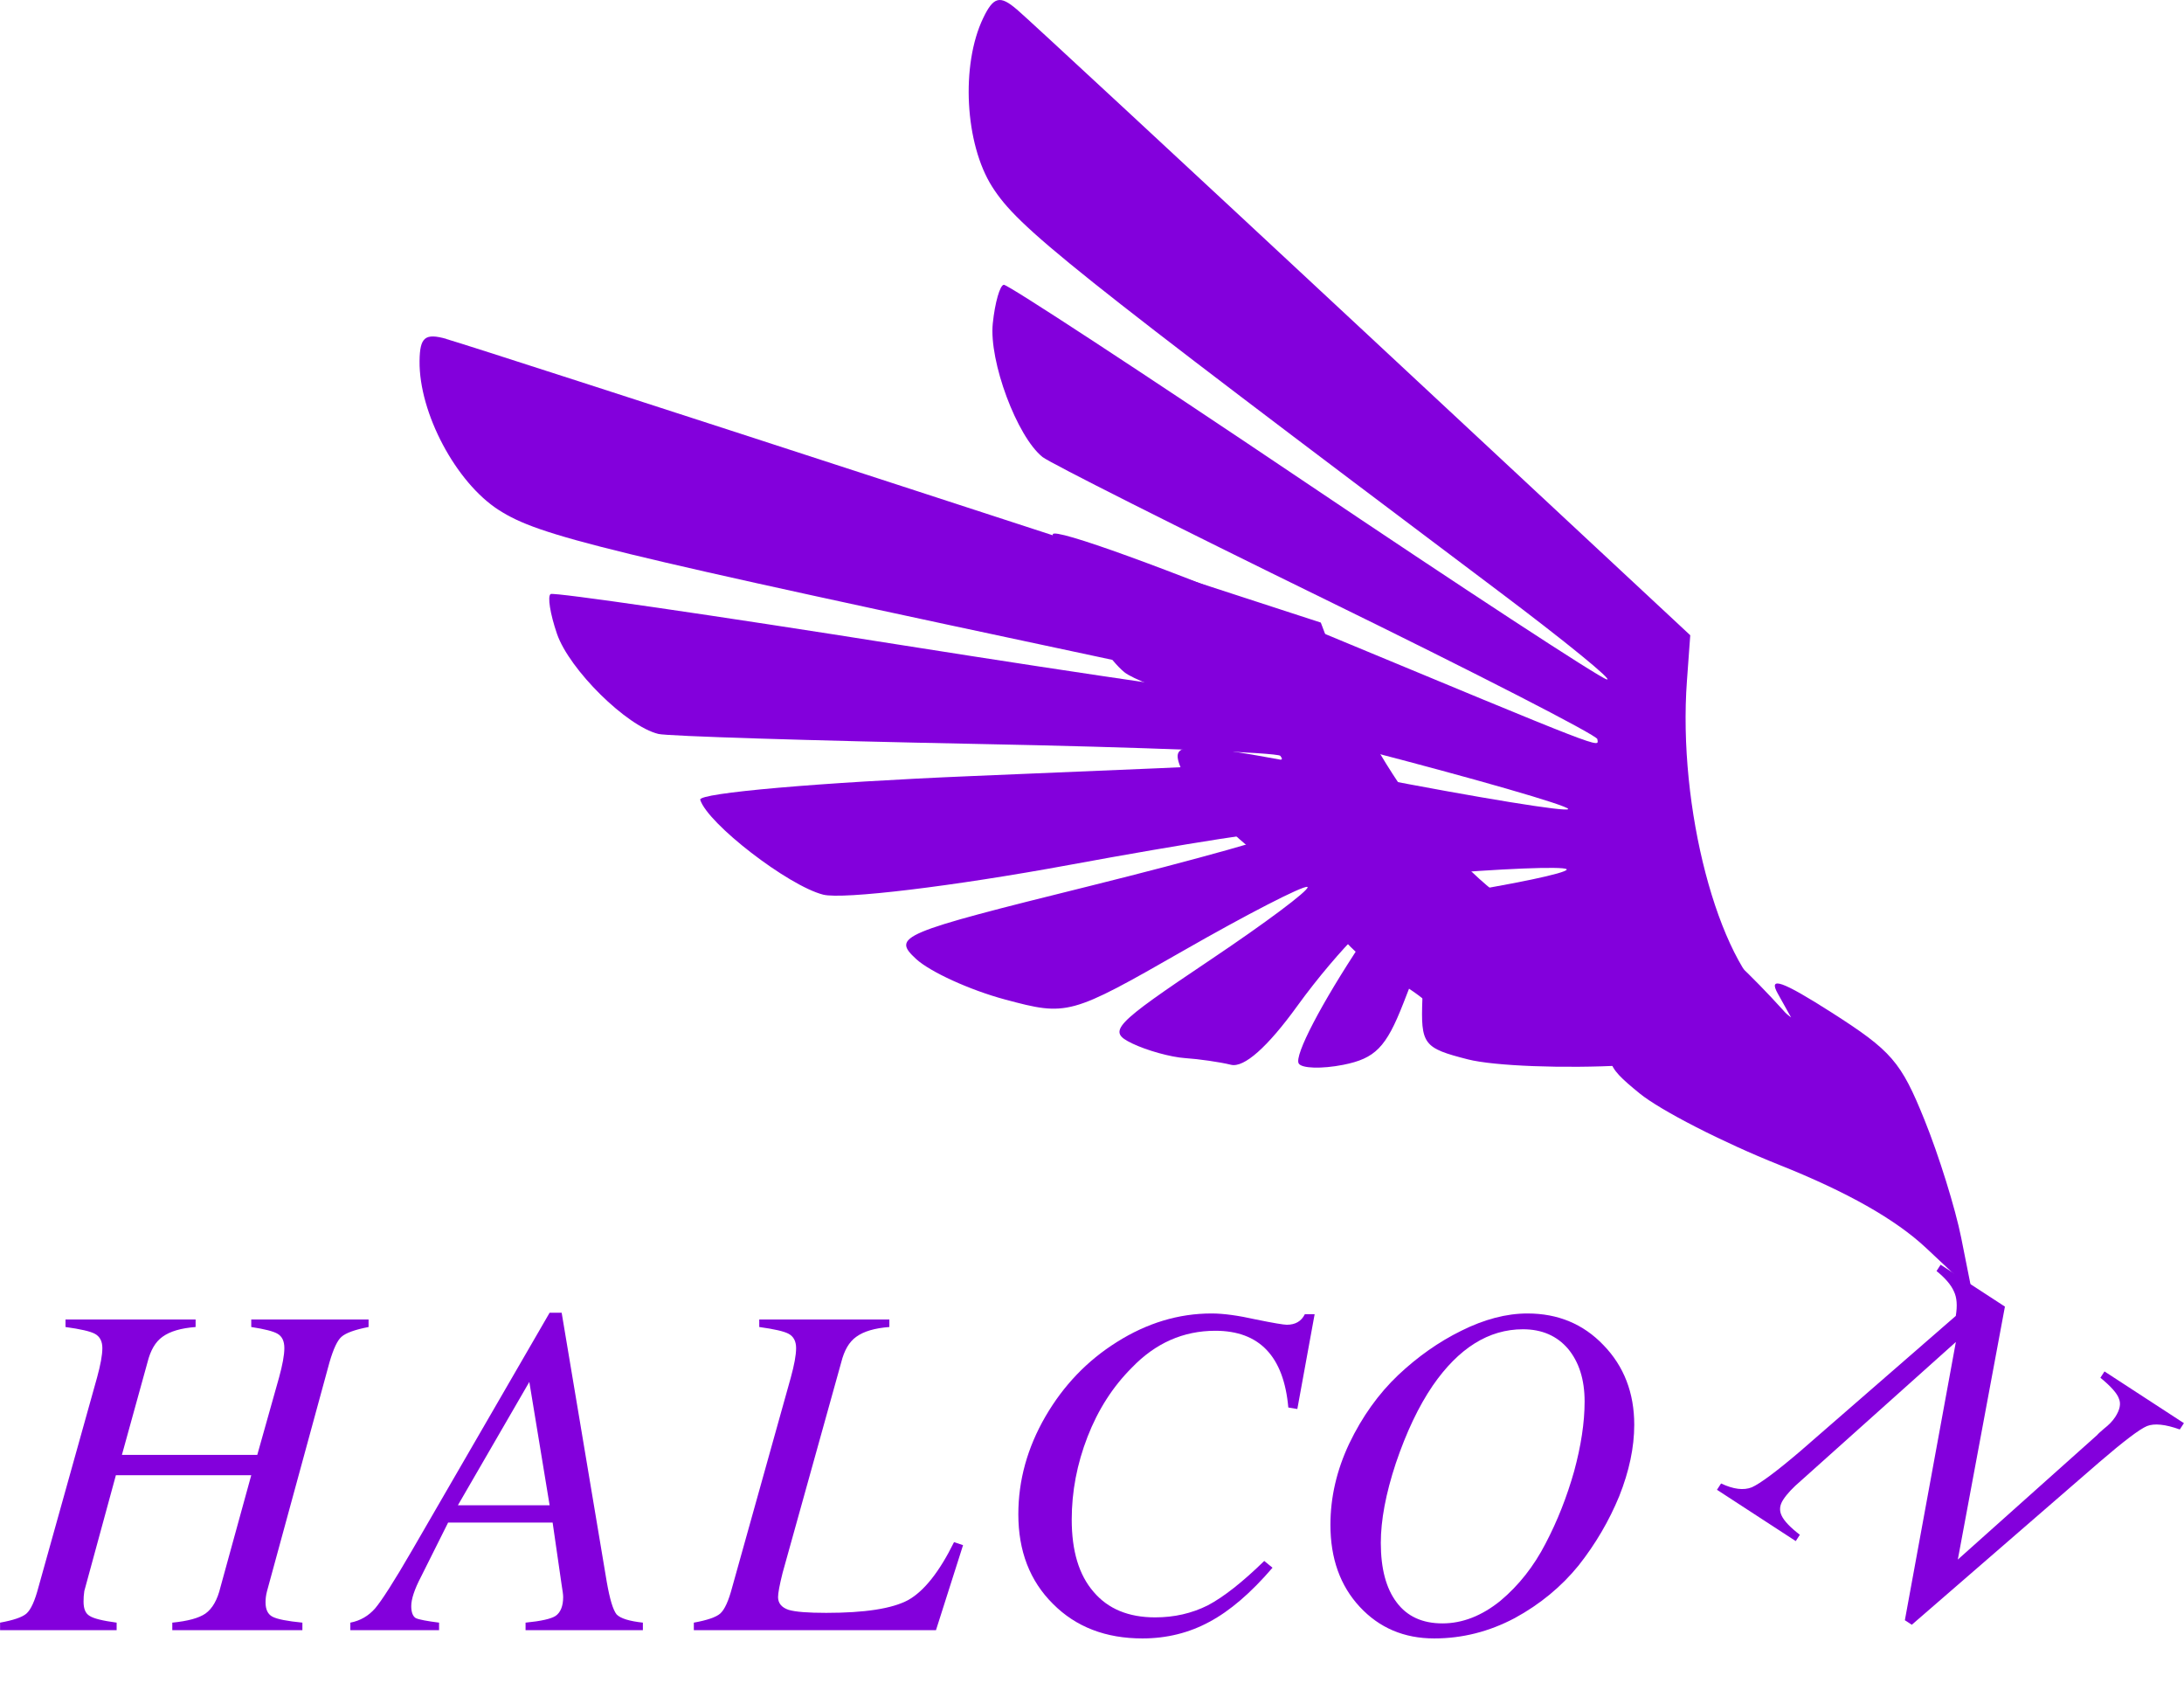
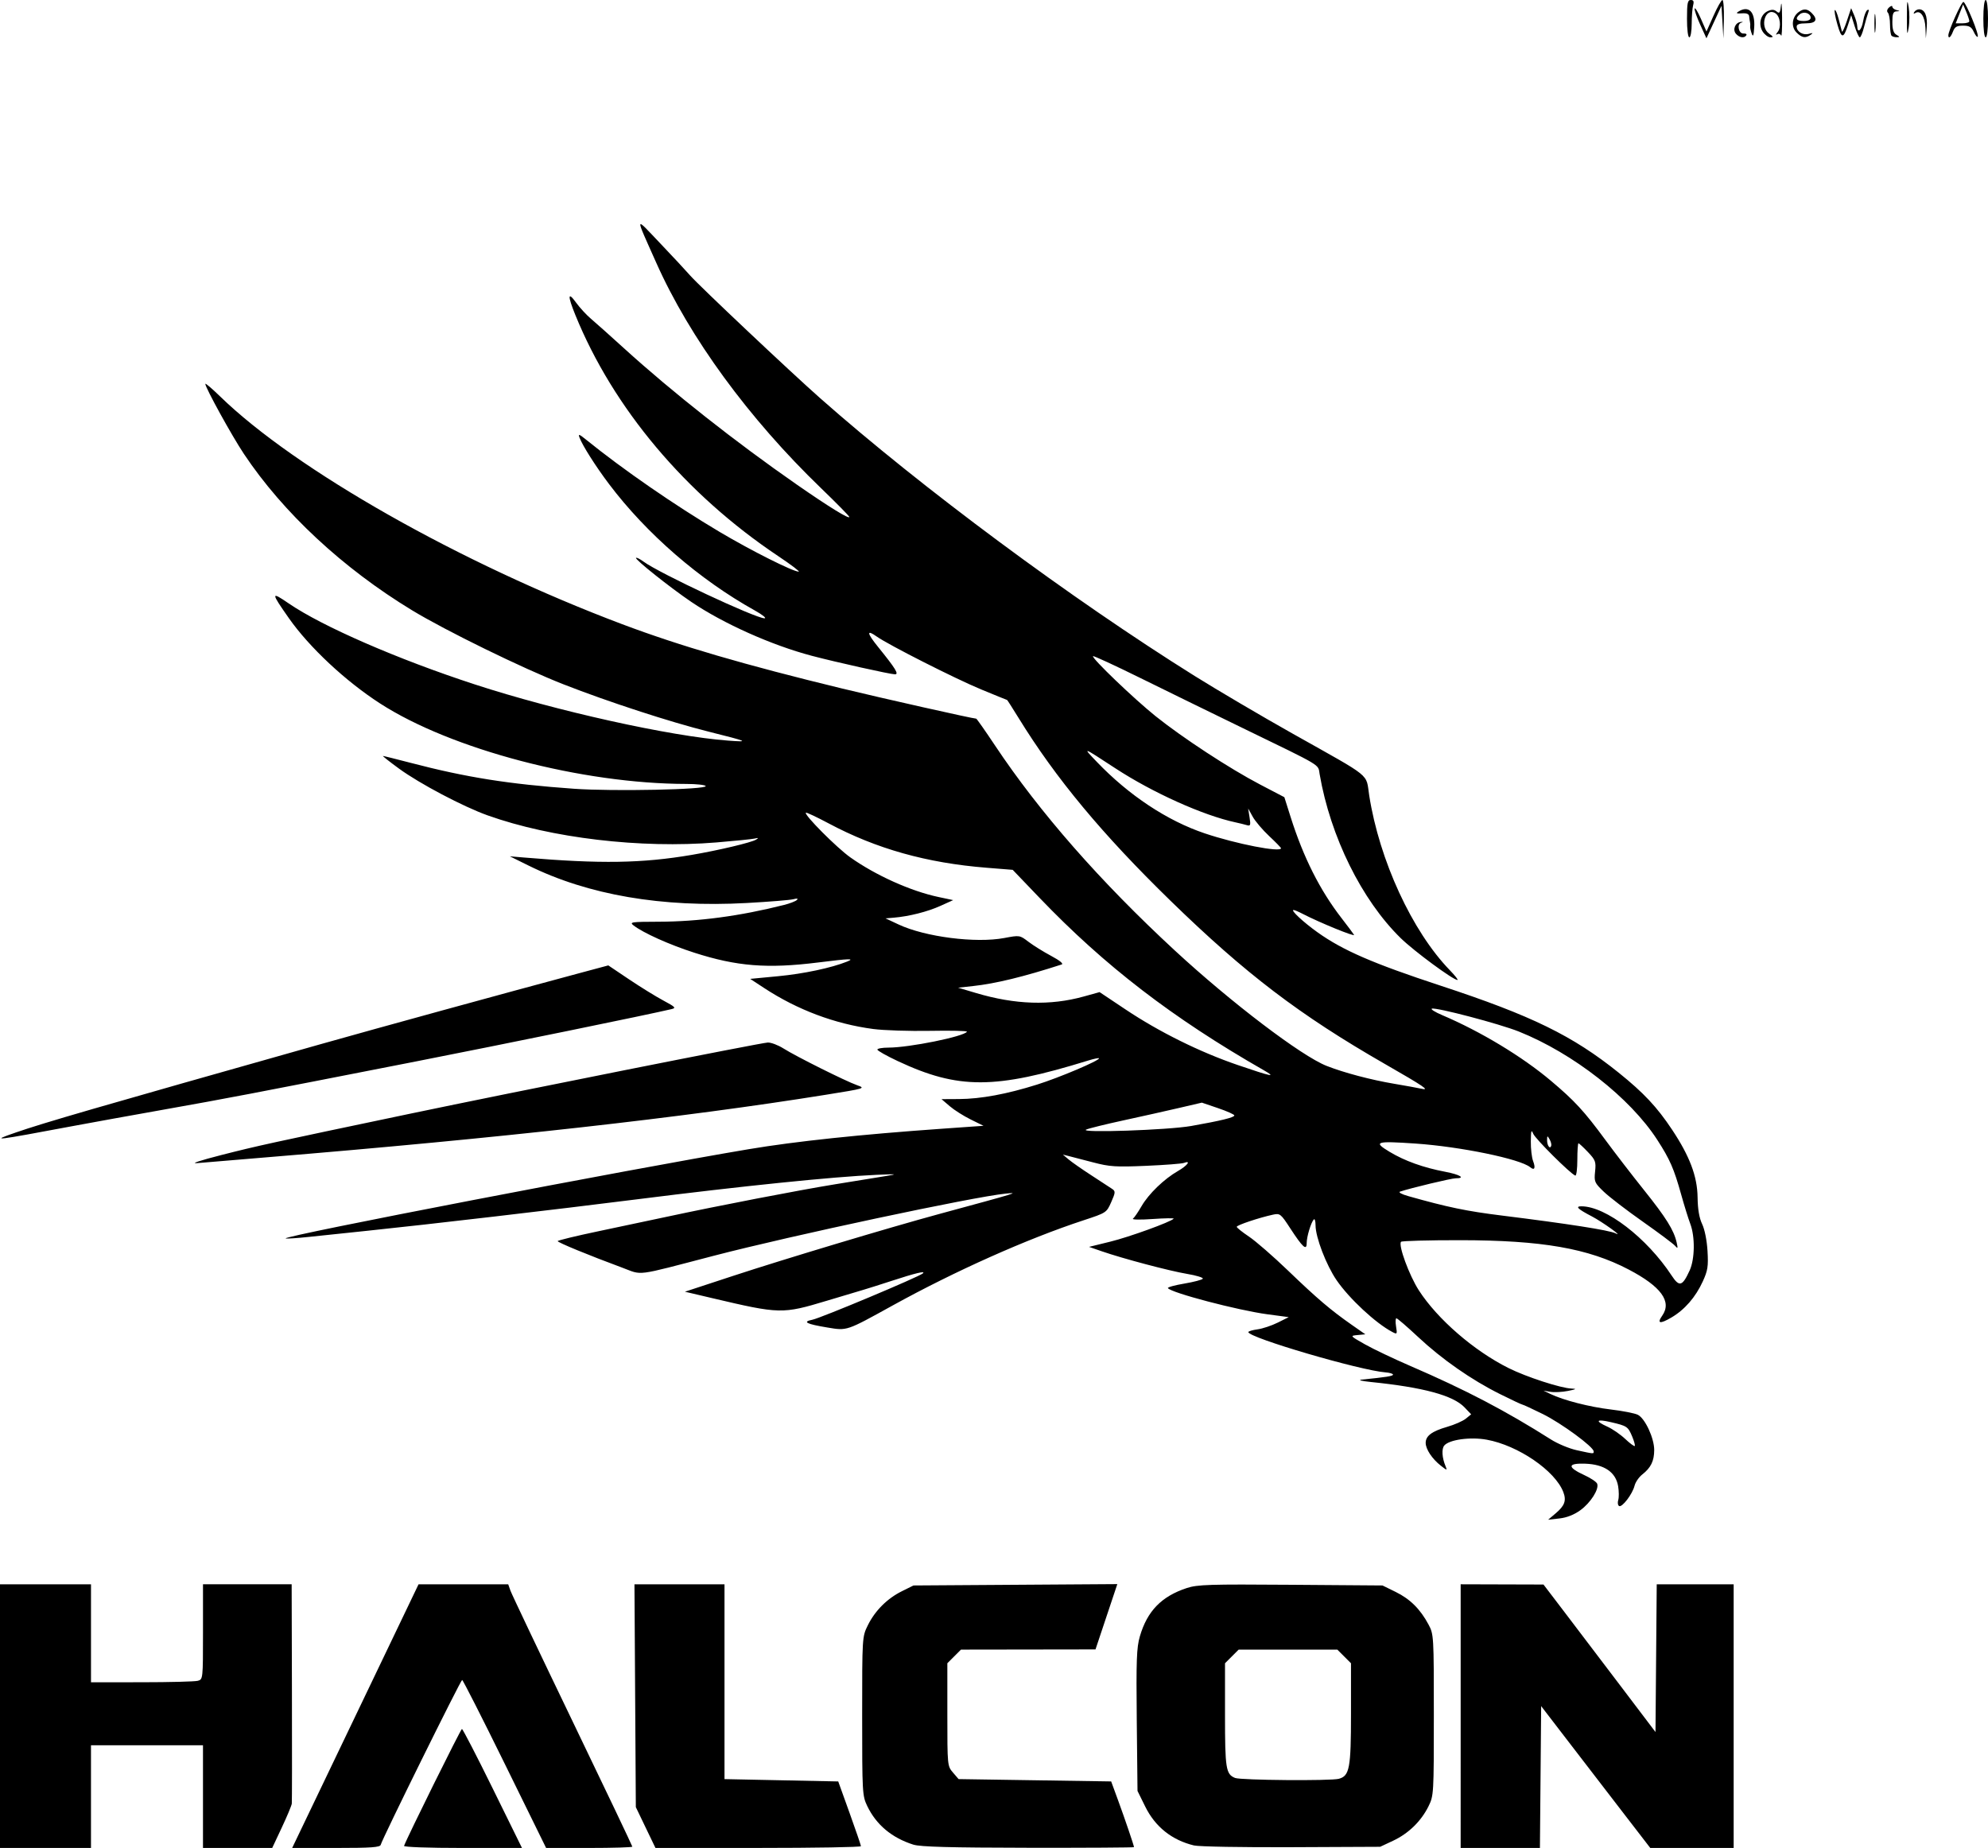
- <svg xmlns="http://www.w3.org/2000/svg" width="45.377mm" height="35.097mm" viewBox="0 0 45.377 35.097" version="1.1" id="svg1" xml:space="preserve">
+ <svg xmlns="http://www.w3.org/2000/svg" width="225.425mm" height="209.55mm" viewBox="0 0 225.425 209.55" version="1.1" id="svg1" xml:space="preserve">
  <defs id="defs1" />
-   <g id="layer1" transform="translate(-61.5765,-79.76823)">
-     <g id="g2">
-       <g id="g42">
-         <g id="g3" transform="translate(7.079736,0.9833789)" style="fill:#8300dc;fill-opacity:1;stroke:none">
-           <path d="m 63.771,85.824 c -0.443,-0.124 -0.551,-0.036 -0.557,0.458 -0.014,1.079 0.757,2.529 1.648,3.098 0.847,0.541 2.088,0.843 13.07,3.18 1.709,0.364 2.979,0.686 2.821,0.716 -0.158,0.03 -3.528,-0.459 -7.488,-1.086 -3.96,-0.628 -7.257,-1.107 -7.327,-1.066 -0.07,0.041 -0.011,0.411 0.13,0.823 0.255,0.745 1.448,1.924 2.109,2.083 0.191,0.046 3.159,0.139 6.596,0.207 3.437,0.067 6.283,0.179 6.325,0.248 0.094,0.156 0.417,0.136 -6.416,0.42 -3.144,0.131 -5.68,0.352 -5.637,0.492 0.155,0.496 1.826,1.785 2.555,1.971 0.407,0.104 2.709,-0.174 5.116,-0.618 2.407,-0.444 4.407,-0.755 4.445,-0.692 0.037,0.063 -1.783,0.574 -4.045,1.136 -3.93,0.975 -4.09,1.042 -3.587,1.509 0.29,0.268 1.12,0.647 1.846,0.842 1.3,0.349 1.357,0.333 3.712,-1.015 1.316,-0.753 2.472,-1.348 2.571,-1.323 0.002,4.9e-4 0.003,8.3e-4 0.004,0.001 2.39e-4,1.9e-4 7.54e-4,10e-4 0.002,10e-4 0,0 3.76e-4,6.4e-4 3.76e-4,6.4e-4 0,0 3.77e-4,6.2e-4 3.77e-4,6.2e-4 1.06e-4,2.7e-4 6.05e-4,0.001 4.74e-4,0.002 0.013,0.077 -0.865,0.735 -2.018,1.508 -2.034,1.364 -2.149,1.487 -1.629,1.737 l -1.28e-4,5e-4 c 0.308,0.148 0.802,0.285 1.098,0.305 0.295,0.02 0.726,0.082 0.957,0.139 0.271,0.067 0.76,-0.367 1.378,-1.222 0.862,-1.192 2.002,-2.315 1.343,-1.324 -0.844,1.27 -1.41,2.355 -1.314,2.519 0.061,0.103 0.477,0.116 0.924,0.028 0.666,-0.132 0.892,-0.363 1.249,-1.276 l 0.435,-1.116 -0.038,1.014 c -0.036,0.958 0.017,1.028 0.946,1.265 0.541,0.138 2.004,0.194 3.252,0.124 1.521,-0.085 2.675,0.007 3.502,0.28 l 1.233,0.407 -0.665,-0.908 c -0.365,-0.5 -1.141,-1.354 -1.724,-1.899 -0.953,-0.891 -1.223,-1.012 -2.695,-1.209 -1.202,-0.161 -1.514,-0.13 -1.175,0.115 l 0.461,0.334 -0.516,-0.118 c -1.363,-0.313 -3.463,-2.852 -4.394,-5.312 l -0.336,-0.887 -8.809,-2.868 c -4.845,-1.577 -9.056,-2.938 -9.359,-3.022 z" id="path2" style="fill:#8300dc;fill-opacity:1;stroke:none" />
-           <path d="m 75.622,78.98 c -0.349,-0.3 -0.484,-0.265 -0.698,0.181 -0.467,0.973 -0.38,2.612 0.188,3.504 0.54,0.848 1.538,1.645 10.512,8.393 1.397,1.05 2.412,1.878 2.256,1.839 -0.156,-0.039 -3.006,-1.903 -6.332,-4.142 -3.327,-2.239 -6.114,-4.063 -6.195,-4.055 -0.08,0.008 -0.184,0.368 -0.229,0.801 -0.083,0.783 0.502,2.355 1.035,2.778 0.154,0.122 2.806,1.458 5.895,2.968 3.089,1.51 5.623,2.81 5.631,2.89 0.019,0.181 0.321,0.299 -5.995,-2.324 -2.906,-1.207 -5.3,-2.075 -5.319,-1.93 -0.068,0.515 0.904,2.388 1.486,2.864 0.325,0.266 2.53,0.984 4.9,1.596 2.37,0.612 4.315,1.173 4.322,1.246 0.007,0.073 -1.859,-0.231 -4.147,-0.675 -3.975,-0.772 -4.149,-0.779 -3.889,-0.144 0.149,0.365 0.743,1.059 1.319,1.542 1.031,0.864 1.09,0.874 3.794,0.644 1.51,-0.128 2.81,-0.181 2.889,-0.117 0.002,0.001 0.002,0.002 0.003,0.003 1.34e-4,2.78e-4 2.86e-4,0.001 8.11e-4,0.002 0,0 7.2e-5,7.36e-4 7.2e-5,7.36e-4 0,0 8.2e-5,7.17e-4 8.2e-5,7.17e-4 -2e-5,2.94e-4 1.39e-4,0.001 -4.16e-4,0.002 -0.021,0.075 -1.094,0.302 -2.465,0.517 -2.42,0.38 -2.576,0.442 -2.209,0.888 l -3.26e-4,3.96e-4 c 0.217,0.264 0.607,0.597 0.867,0.739 0.26,0.142 0.624,0.381 0.809,0.53 0.217,0.175 0.844,-0.013 1.765,-0.527 1.285,-0.717 2.791,-1.256 1.776,-0.634 -1.301,0.796 -2.272,1.541 -2.253,1.73 0.012,0.12 0.384,0.306 0.827,0.414 0.659,0.161 0.962,0.047 1.67,-0.631 l 0.865,-0.828 -0.462,0.904 c -0.436,0.853 -0.418,0.94 0.324,1.546 0.432,0.353 1.736,1.021 2.897,1.483 1.416,0.564 2.423,1.134 3.058,1.73 l 0.947,0.888 -0.22,-1.104 c -0.121,-0.607 -0.464,-1.709 -0.763,-2.448 -0.488,-1.209 -0.683,-1.433 -1.934,-2.232 -1.022,-0.652 -1.318,-0.756 -1.114,-0.391 l 0.277,0.497 -0.418,-0.325 c -1.104,-0.858 -1.939,-4.045 -1.746,-6.668 l 0.069,-0.946 -6.779,-6.314 c -3.729,-3.473 -6.974,-6.482 -7.213,-6.686 z" id="path2-2" style="fill:#8300dc;fill-opacity:1;stroke:none" />
-         </g>
-         <text style="font-style:italic;font-size:9.878px;line-height:0;font-family:FreeSerif;-inkscape-font-specification:'FreeSerif, Italic';letter-spacing:0.709px;word-spacing:-1.172px;fill:#8300dc;fill-opacity:1;fill-rule:evenodd;stroke:none;stroke-width:0.9;stroke-miterlimit:11.7;paint-order:stroke fill markers" x="61.577" y="113.629" id="text42">H</text>
-         <text style="font-style:italic;font-size:9.878px;line-height:0;font-family:FreeSerif;-inkscape-font-specification:'FreeSerif, Italic';letter-spacing:0.709px;word-spacing:-1.172px;fill:#8300dc;fill-opacity:1;fill-rule:evenodd;stroke:none;stroke-width:0.9;stroke-miterlimit:11.7;paint-order:stroke fill markers" x="68.854" y="113.629" id="text41">A</text>
-         <text style="font-style:italic;font-size:9.878px;line-height:0;font-family:FreeSerif;-inkscape-font-specification:'FreeSerif, Italic';letter-spacing:0.709px;word-spacing:-1.172px;fill:#8300dc;fill-opacity:1;fill-rule:evenodd;stroke:none;stroke-width:0.9;stroke-miterlimit:11.7;paint-order:stroke fill markers" x="75.994" y="113.629" id="text40">L</text>
-         <text style="font-style:italic;font-size:9.878px;line-height:0;font-family:FreeSerif;-inkscape-font-specification:'FreeSerif, Italic';letter-spacing:0.709px;word-spacing:-1.172px;fill:#8300dc;fill-opacity:1;fill-rule:evenodd;stroke:none;stroke-width:0.9;stroke-miterlimit:11.7;paint-order:stroke fill markers" x="82.313" y="113.629" id="text39">C</text>
-         <text style="font-style:italic;font-size:9.878px;line-height:0;font-family:FreeSerif;-inkscape-font-specification:'FreeSerif, Italic';letter-spacing:0.709px;word-spacing:-1.172px;fill:#8300dc;fill-opacity:1;fill-rule:evenodd;stroke:none;stroke-width:0.9;stroke-miterlimit:11.7;paint-order:stroke fill markers" x="88.86" y="113.629" id="text38">O</text>
-         <text style="font-style:italic;font-size:9.878px;line-height:0;font-family:FreeSerif;-inkscape-font-specification:'FreeSerif, Italic';letter-spacing:0.709px;word-spacing:-1.172px;fill:#8300dc;fill-opacity:1;fill-rule:evenodd;stroke:none;stroke-width:0.9;stroke-miterlimit:11.7;paint-order:stroke fill markers" x="141.908" y="39.72" id="text37" transform="rotate(33.06738)">N</text>
-       </g>
-     </g>
+   <g id="layer1">
+     <path style="fill:#000000" d="m 0,194.601 v -14.949 h 5.159 5.159 v 5.556 5.556 l 5.755,-0.004 c 3.165,-0.002 6.023,-0.075 6.35,-0.163 0.593,-0.159 0.595,-0.183 0.595,-5.553 v -5.393 h 5.027 5.027 l 0.031,12.237 c 0.017,6.73 0.01,12.416 -0.015,12.634 -0.026,0.218 -0.536,1.439 -1.134,2.712 l -1.087,2.315 h -3.925 -3.925 v -5.821 -5.821 h -6.35 -6.35 v 5.821 5.821 H 5.159 0 Z m 40.296,0 7.165,-14.949 h 5.083 5.083 l 0.258,0.728 c 0.142,0.4 3.309,7.06 7.037,14.8 3.729,7.74 6.779,14.139 6.779,14.221 0,0.082 -2.199,0.149 -4.888,0.149 h -4.888 l -4.681,-9.525 c -2.575,-5.239 -4.752,-9.525 -4.84,-9.525 -0.164,0 -9.081,18.05 -9.232,18.688 -0.069,0.29 -1.072,0.362 -5.064,0.362 h -4.978 z m 5.521,14.711 c 0.388,-1.048 6.432,-13.255 6.563,-13.255 0.093,0 1.663,3.036 3.489,6.747 l 3.32,6.747 h -6.731 c -3.883,0 -6.693,-0.101 -6.642,-0.238 z m 27.394,-2.077 -1.112,-2.315 -0.078,-12.634 -0.078,-12.634 5.105,-8e-5 5.105,-8e-5 v 11.046 11.046 l 6.448,0.132 6.448,0.132 1.286,3.572 c 0.707,1.965 1.288,3.661 1.291,3.77 0.003,0.109 -5.239,0.198 -11.648,0.198 h -11.654 z m 30.373,1.945 c -2.457,-0.777 -4.222,-2.254 -5.248,-4.39 -0.553,-1.151 -0.573,-1.508 -0.573,-10.189 0,-8.984 8.1e-4,-8.997 0.641,-10.298 0.816,-1.658 2.199,-3.04 3.868,-3.868 l 1.312,-0.65 11.556,-0.077 11.556,-0.077 -1.237,3.703 -1.237,3.703 -7.627,0.011 -7.627,0.011 -0.773,0.773 -0.773,0.773 v 5.826 c 0,5.777 0.006,5.833 0.638,6.569 l 0.638,0.742 8.65,0.132 8.65,0.132 0.776,2.117 c 0.776,2.116 1.814,5.168 1.814,5.335 0,0.049 -5.388,0.081 -11.972,0.071 -8.877,-0.013 -12.246,-0.104 -13.031,-0.352 z m 31.808,0.087 c -2.514,-0.607 -4.402,-2.114 -5.538,-4.422 l -0.869,-1.764 -0.084,-8.015 c -0.071,-6.796 -0.018,-8.24 0.347,-9.497 0.838,-2.883 2.453,-4.547 5.33,-5.493 1.202,-0.395 2.572,-0.438 11.774,-0.369 l 10.414,0.078 1.503,0.738 c 1.63,0.8 2.784,1.949 3.721,3.701 0.586,1.097 0.597,1.278 0.597,10.245 0,8.967 -0.011,9.15 -0.603,10.352 -0.834,1.692 -2.267,3.089 -4.009,3.906 l -1.473,0.691 -10.054,0.045 c -5.53,0.025 -10.505,-0.063 -11.055,-0.196 z m 16.423,-7.56 c 1.214,-0.325 1.378,-1.203 1.378,-7.378 v -5.722 l -0.773,-0.773 -0.773,-0.773 h -5.597 -5.597 l -0.773,0.773 -0.773,0.773 v 5.859 c 0,6.102 0.1,6.725 1.142,7.145 0.653,0.263 10.834,0.347 11.767,0.097 z m 13.814,-7.107 v -14.949 l 4.696,0.014 4.696,0.014 2.258,2.963 c 1.242,1.63 4.1,5.393 6.35,8.363 l 4.092,5.4 0.07,-8.376 0.07,-8.376 h 4.362 4.362 v 14.949 14.949 h -4.728 -4.728 l -3.144,-4.081 c -1.729,-2.245 -4.513,-5.864 -6.186,-8.043 l -3.043,-3.961 -0.07,8.043 -0.07,8.043 h -4.494 -4.494 z m 10.768,-22.99 c 1.029,-0.868 1.239,-1.45 0.873,-2.412 -0.92,-2.42 -5.127,-5.298 -8.688,-5.944 -1.864,-0.338 -4.256,-0.007 -4.815,0.666 -0.318,0.383 -0.251,1.4 0.156,2.362 0.202,0.479 0.156,0.471 -0.552,-0.086 -0.982,-0.772 -1.707,-1.866 -1.709,-2.579 -0.002,-0.792 0.703,-1.319 2.436,-1.819 0.831,-0.24 1.784,-0.658 2.117,-0.929 l 0.605,-0.492 -0.75,-0.786 c -1.297,-1.36 -4.67,-2.273 -10.627,-2.879 -1.019,-0.104 -1.495,-0.224 -1.058,-0.268 2.821,-0.282 3.572,-0.402 3.572,-0.569 0,-0.104 -0.379,-0.218 -0.842,-0.253 -2.89,-0.22 -15.562,-3.939 -15.562,-4.566 0,-0.096 0.468,-0.237 1.04,-0.314 0.572,-0.077 1.603,-0.42 2.29,-0.762 l 1.25,-0.623 -2.408,-0.321 c -3.35,-0.447 -10.97,-2.451 -11.29,-2.969 -0.062,-0.101 0.771,-0.331 1.851,-0.513 1.08,-0.182 2.026,-0.431 2.103,-0.554 0.076,-0.123 -0.725,-0.369 -1.78,-0.546 -2.019,-0.338 -7.28,-1.733 -9.695,-2.57 l -1.426,-0.494 2.416,-0.593 c 2.139,-0.525 6.82,-2.22 7.18,-2.601 0.074,-0.078 -0.997,-0.062 -2.379,0.035 -1.382,0.097 -2.389,0.081 -2.236,-0.037 0.153,-0.118 0.591,-0.756 0.974,-1.419 0.807,-1.397 2.564,-3.093 4.133,-3.99 1.063,-0.607 1.532,-1.245 0.672,-0.915 -0.235,0.09 -2.169,0.239 -4.299,0.33 -3.422,0.147 -4.119,0.102 -5.99,-0.389 -1.164,-0.305 -2.414,-0.63 -2.778,-0.721 l -0.661,-0.166 0.661,0.558 c 0.364,0.307 1.531,1.121 2.593,1.808 1.062,0.688 2.119,1.379 2.348,1.535 0.375,0.256 0.363,0.406 -0.117,1.49 -0.529,1.195 -0.555,1.212 -3.142,2.062 -6.394,2.101 -14.546,5.74 -21.658,9.667 -5.267,2.908 -5.134,2.863 -7.377,2.491 -2.399,-0.398 -2.885,-0.648 -1.715,-0.881 0.959,-0.191 12.093,-4.861 12.531,-5.256 0.359,-0.324 -0.834,-0.037 -3.572,0.858 -1.237,0.404 -2.666,0.857 -3.175,1.005 -0.509,0.149 -2.355,0.7 -4.101,1.226 -5.102,1.536 -5.336,1.53 -13.093,-0.297 l -3.039,-0.716 5.464,-1.795 c 5.813,-1.91 17.673,-5.471 23.368,-7.017 9.116,-2.474 9.09,-2.466 7.541,-2.312 -3.651,0.361 -24.29,4.756 -33.073,7.042 -9.167,2.387 -8.017,2.239 -10.451,1.339 -3.746,-1.386 -7.271,-2.837 -7.274,-2.993 -10e-4,-0.084 2.111,-0.595 4.694,-1.137 2.583,-0.542 6.066,-1.279 7.739,-1.638 5.742,-1.234 14.952,-3.011 19.05,-3.675 2.256,-0.366 4.815,-0.781 5.689,-0.923 1.442,-0.234 1.345,-0.247 -1.059,-0.142 -4.888,0.214 -15.171,1.266 -27.119,2.774 -9.28,1.171 -23.674,2.851 -30.559,3.565 -2.183,0.226 -5.141,0.537 -6.574,0.69 -1.433,0.153 -2.652,0.232 -2.708,0.176 -0.282,-0.282 38.892,-7.828 52.509,-10.115 5.324,-0.894 12.639,-1.668 21.993,-2.326 l 4.63,-0.326 -1.455,-0.717 c -0.8,-0.394 -1.872,-1.074 -2.381,-1.511 l -0.926,-0.794 1.984,-0.011 c 2.468,-0.013 5.426,-0.562 8.864,-1.645 2.533,-0.798 7.011,-2.696 7.011,-2.971 0,-0.072 -0.566,0.043 -1.257,0.257 -10.558,3.264 -14.691,3.275 -21.564,0.054 -1.273,-0.597 -2.315,-1.184 -2.315,-1.306 0,-0.121 0.566,-0.221 1.257,-0.222 2.367,-0.002 8.561,-1.256 8.9,-1.802 0.062,-0.1 -1.811,-0.145 -4.162,-0.1 -2.351,0.044 -5.261,-0.05 -6.466,-0.209 -4.347,-0.576 -8.588,-2.169 -12.361,-4.643 l -1.587,-1.041 3.189,-0.304 c 2.879,-0.275 6.01,-0.939 7.791,-1.653 0.924,-0.371 0.335,-0.353 -3.297,0.1 -5.735,0.715 -9.205,0.44 -14.033,-1.115 -2.809,-0.904 -5.78,-2.239 -6.879,-3.091 -0.486,-0.377 -0.256,-0.411 2.831,-0.418 4.534,-0.011 9.237,-0.64 14.235,-1.902 0.655,-0.165 1.31,-0.418 1.455,-0.562 0.175,-0.173 0.04,-0.202 -0.397,-0.087 -0.364,0.096 -2.745,0.289 -5.292,0.429 -9.611,0.528 -17.978,-0.908 -24.739,-4.248 l -2.117,-1.046 1.587,0.134 c 8.711,0.735 13.392,0.662 19.034,-0.296 3.032,-0.515 6.782,-1.404 7.293,-1.729 0.312,-0.199 0.284,-0.225 -0.132,-0.126 -0.291,0.07 -2.256,0.269 -4.366,0.443 -8.574,0.707 -18.717,-0.492 -25.929,-3.067 -2.78,-0.992 -7.703,-3.589 -10.044,-5.297 -1.086,-0.792 -1.907,-1.441 -1.825,-1.441 0.082,0 1.506,0.354 3.165,0.787 6.302,1.646 11.099,2.406 18.494,2.931 4.436,0.315 15.178,0.092 14.93,-0.31 -0.08,-0.129 -1.06,-0.235 -2.179,-0.237 -11.841,-0.016 -26.666,-3.91 -34.745,-9.127 -3.92,-2.531 -8.015,-6.359 -10.33,-9.656 -2.061,-2.935 -2.064,-3.083 -0.034,-1.691 3.809,2.612 12.368,6.338 21.114,9.191 9.241,3.015 22.153,5.879 28.707,6.368 2.465,0.184 2.322,0.119 -2.199,-1.014 -4.394,-1.101 -11.393,-3.383 -16.455,-5.365 C 59.285,75.797 50.545,71.523 46.735,69.21 38.89,64.449 32.095,58.129 27.652,51.461 26.287,49.413 23.283,43.961 23.283,43.532 c 0,-0.116 0.744,0.514 1.654,1.4 8.556,8.335 27.262,18.935 45.616,25.85 6.519,2.456 13.893,4.612 24.962,7.299 4.548,1.104 14.816,3.411 15.179,3.411 0.059,0 1.018,1.367 2.13,3.037 5.053,7.587 11.939,15.439 20.401,23.261 6.381,5.898 14.349,11.955 17.205,13.078 1.977,0.777 5.003,1.579 7.658,2.027 1.31,0.221 2.679,0.47 3.043,0.553 1.079,0.245 0.413,-0.21 -4.101,-2.802 -9.662,-5.549 -15.802,-10.225 -24.313,-18.515 -7.722,-7.521 -13.003,-13.875 -17.209,-20.705 -0.695,-1.128 -1.284,-2.051 -1.309,-2.051 -0.025,0 -1.342,-0.536 -2.926,-1.19 -2.933,-1.212 -10.523,-5.057 -11.871,-6.013 -1.163,-0.826 -1.111,-0.39 0.14,1.155 2.013,2.488 2.415,3.138 1.942,3.138 -0.515,0 -6.702,-1.378 -9.447,-2.104 -4.55,-1.203 -10.021,-3.652 -13.655,-6.112 -2.391,-1.619 -6.422,-4.83 -6.263,-4.989 0.065,-0.065 0.456,0.131 0.868,0.435 1.757,1.299 12.698,6.423 13.701,6.417 0.271,-0.002 -0.23,-0.405 -1.113,-0.896 -6.261,-3.486 -12.27,-8.699 -16.519,-14.332 -1.502,-1.991 -3.002,-4.353 -3.345,-5.267 -0.164,-0.438 -0.049,-0.403 0.715,0.214 4.235,3.425 10.072,7.457 15.198,10.499 3.561,2.113 8.3,4.493 8.946,4.493 0.171,0 -0.88,-0.795 -2.334,-1.767 -10.49,-7.012 -18.705,-16.778 -22.994,-27.333 -0.895,-2.204 -0.867,-2.717 0.079,-1.411 0.42,0.579 1.175,1.401 1.679,1.826 0.504,0.425 2.21,1.948 3.791,3.385 5.414,4.92 12.625,10.607 19.563,15.428 3.617,2.513 5.953,3.953 5.953,3.668 0,-0.093 -1.442,-1.56 -3.203,-3.258 -8.213,-7.918 -14.91,-17.081 -18.696,-25.581 -2.45,-5.5 -2.491,-5.282 0.425,-2.219 1.432,1.504 2.977,3.164 3.434,3.689 0.989,1.136 11.345,10.908 14.733,13.902 11.487,10.151 28.471,22.749 42.466,31.499 2.547,1.592 7.547,4.536 11.113,6.541 9.176,5.161 8.274,4.431 8.682,7.024 1.157,7.352 4.86,15.381 9.125,19.786 0.599,0.618 0.995,1.124 0.88,1.124 -0.492,0 -4.933,-3.276 -6.44,-4.75 -4.423,-4.328 -7.966,-11.498 -9.19,-18.6 -0.199,-1.154 0.468,-0.755 -8.746,-5.229 -3.493,-1.695 -8.708,-4.247 -11.591,-5.669 -2.883,-1.422 -5.293,-2.535 -5.356,-2.471 -0.198,0.198 4.665,4.861 7.1,6.81 3.082,2.466 8.396,5.943 11.824,7.734 l 2.77,1.448 0.704,2.227 c 1.453,4.598 3.325,8.316 5.782,11.488 0.677,0.873 1.312,1.724 1.413,1.89 0.17,0.281 -3.9,-1.381 -5.82,-2.377 -0.466,-0.242 -0.933,-0.439 -1.038,-0.439 -0.372,0 1.112,1.384 2.708,2.523 2.878,2.056 6.292,3.537 13.959,6.058 10.33,3.397 14.971,5.664 20.204,9.871 2.837,2.281 4.342,3.888 6.055,6.464 1.995,3.001 2.857,5.284 2.89,7.659 0.019,1.365 0.187,2.347 0.518,3.043 0.289,0.606 0.538,1.856 0.608,3.05 0.102,1.744 0.029,2.219 -0.536,3.452 -0.821,1.792 -2.055,3.211 -3.56,4.093 -1.305,0.765 -1.671,0.688 -1.037,-0.216 1.117,-1.595 -0.13,-3.303 -3.823,-5.235 -4.579,-2.396 -9.845,-3.311 -19.081,-3.318 -3.59,-0.003 -6.609,0.078 -6.711,0.18 -0.349,0.349 0.918,3.81 2.02,5.515 2.11,3.265 6.241,6.844 10.159,8.802 2.032,1.015 5.929,2.283 7.157,2.329 0.616,0.023 0.53,0.079 -0.411,0.267 -0.655,0.131 -1.548,0.176 -1.984,0.102 l -0.794,-0.136 0.794,0.383 c 1.475,0.711 4.436,1.47 6.855,1.757 1.323,0.157 2.692,0.425 3.043,0.596 0.825,0.402 1.873,2.659 1.864,4.015 -0.008,1.236 -0.378,1.992 -1.347,2.752 -0.384,0.301 -0.78,0.877 -0.88,1.279 -0.237,0.952 -1.425,2.507 -1.757,2.302 -0.142,-0.088 -0.184,-0.393 -0.094,-0.678 0.09,-0.285 0.084,-0.991 -0.013,-1.57 -0.269,-1.59 -1.565,-2.476 -3.732,-2.551 -2.037,-0.07 -2.065,0.395 -0.078,1.307 0.71,0.326 1.355,0.759 1.433,0.964 0.237,0.617 -0.744,2.164 -1.905,3.005 -0.712,0.516 -1.537,0.841 -2.373,0.934 l -1.281,0.143 z m 4.314,-7.029 c 0,-0.507 -3.661,-3.194 -5.769,-4.235 -1.19,-0.587 -2.227,-1.068 -2.306,-1.068 -0.079,0 -1.223,-0.537 -2.541,-1.193 -3.24,-1.612 -6.588,-3.947 -9.304,-6.488 -1.239,-1.159 -2.34,-2.108 -2.446,-2.108 -0.106,0 -0.125,0.417 -0.042,0.926 0.144,0.885 0.124,0.913 -0.428,0.623 -1.871,-0.981 -4.88,-3.777 -6.315,-5.868 -1.177,-1.716 -2.385,-4.868 -2.386,-6.225 -4.2e-4,-0.487 -0.092,-0.785 -0.203,-0.661 -0.322,0.358 -0.803,1.963 -0.803,2.678 0,0.899 -0.449,0.494 -1.87,-1.686 -1.065,-1.635 -1.159,-1.709 -1.94,-1.541 -1.582,0.341 -4.128,1.194 -4.121,1.38 0.004,0.103 0.629,0.603 1.389,1.111 0.76,0.508 2.751,2.24 4.425,3.85 3.3,3.174 4.849,4.493 7.228,6.154 l 1.539,1.075 -0.878,0.084 c -0.876,0.084 -0.874,0.086 0.842,1.056 0.946,0.535 3.268,1.64 5.159,2.457 6.25,2.698 10.786,5.07 15.935,8.334 0.76,0.482 2.07,1.027 2.91,1.211 1.982,0.434 1.925,0.43 1.925,0.135 z m 4.373,-1.672 c -0.477,-1.142 -0.586,-1.216 -2.41,-1.64 -1.68,-0.391 -1.868,-0.15 -0.399,0.512 0.569,0.257 1.472,0.879 2.007,1.384 0.535,0.505 1.024,0.867 1.086,0.805 0.062,-0.062 -0.066,-0.54 -0.284,-1.061 z m 6.511,-18.844 c 0.592,-1.302 0.626,-3.821 0.07,-5.292 -0.22,-0.582 -0.683,-2.07 -1.028,-3.307 -0.825,-2.952 -1.279,-3.992 -2.718,-6.218 -3.079,-4.763 -9.526,-9.806 -15.693,-12.275 -2.187,-0.875 -9.371,-2.766 -9.862,-2.596 -0.168,0.058 0.349,0.384 1.149,0.725 4.373,1.859 9.068,4.691 12.336,7.442 2.702,2.274 3.782,3.448 6.196,6.729 1.061,1.442 3.031,3.999 4.378,5.683 2.508,3.135 3.382,4.537 3.697,5.934 0.156,0.691 0.132,0.739 -0.183,0.375 -0.199,-0.23 -1.85,-1.465 -3.669,-2.744 -1.819,-1.279 -3.806,-2.804 -4.415,-3.39 -1.047,-1.007 -1.101,-1.132 -0.981,-2.283 0.116,-1.114 0.046,-1.304 -0.814,-2.211 -0.518,-0.546 -0.999,-0.992 -1.07,-0.992 -0.071,0 -0.129,0.843 -0.129,1.874 0,1.031 -0.105,1.834 -0.234,1.786 -0.558,-0.21 -4.541,-4.173 -4.771,-4.747 -0.207,-0.518 -0.256,-0.36 -0.27,0.872 -0.009,0.827 0.106,1.826 0.255,2.22 0.309,0.812 0.166,1.115 -0.332,0.704 -1.132,-0.935 -7.91,-2.332 -12.994,-2.679 -4.517,-0.308 -4.841,-0.206 -2.947,0.935 1.72,1.036 3.834,1.794 6.315,2.265 1.687,0.32 2.354,0.74 1.175,0.74 -0.486,0 -5.069,1.097 -6.306,1.51 -0.219,0.073 0.195,0.3 0.926,0.506 4.49,1.268 6.607,1.708 10.603,2.204 7.49,0.931 12.2,1.666 12.899,2.014 1.042,0.519 -1.498,-1.303 -2.669,-1.914 -1.602,-0.835 -1.922,-1.145 -1.186,-1.145 2.767,0 7.421,3.576 10.244,7.873 0.856,1.303 1.209,1.199 2.026,-0.597 z m -15.884,-14.873 c -0.254,-0.437 -0.276,-0.431 -0.283,0.078 -0.009,0.612 0.327,1.09 0.468,0.666 0.05,-0.149 -0.034,-0.484 -0.185,-0.744 z m -40.64,-1.51 c 3.363,-0.594 4.895,-0.969 4.895,-1.197 0,-0.108 -0.829,-0.479 -1.842,-0.824 l -1.842,-0.627 -2.589,0.603 c -1.424,0.332 -4.256,0.965 -6.294,1.407 -2.037,0.442 -3.942,0.912 -4.233,1.044 -0.892,0.405 9.278,0.058 11.906,-0.406 z m 8.241,-6.317 c -10.339,-5.917 -18.049,-11.844 -25.432,-19.55 l -3.046,-3.179 -2.979,-0.239 c -6.784,-0.544 -12.481,-2.145 -17.892,-5.028 -1.363,-0.726 -2.527,-1.272 -2.585,-1.213 -0.227,0.227 3.497,3.97 5.034,5.06 2.882,2.045 6.861,3.834 10.004,4.5 l 1.668,0.353 -1.455,0.658 c -1.461,0.66 -3.565,1.191 -5.292,1.335 l -0.926,0.077 1.49,0.697 c 3.011,1.409 8.741,2.141 11.978,1.53 1.739,-0.328 1.754,-0.326 2.739,0.426 0.545,0.416 1.703,1.137 2.575,1.602 0.98,0.524 1.434,0.895 1.191,0.974 -4.299,1.391 -7.48,2.166 -10.038,2.445 l -1.707,0.186 2.043,0.608 c 4.436,1.319 8.402,1.447 12.197,0.395 l 1.807,-0.501 2.944,1.967 c 3.818,2.552 8.433,4.837 12.733,6.305 3.875,1.323 4.416,1.432 2.949,0.592 z m 1.946,-25.179 c 0,-0.067 -0.606,-0.688 -1.346,-1.381 -0.741,-0.693 -1.579,-1.68 -1.863,-2.193 l -0.517,-0.934 0.16,1.015 c 0.141,0.893 0.102,0.998 -0.32,0.872 -0.264,-0.079 -0.837,-0.219 -1.273,-0.313 -3.666,-0.786 -9.392,-3.363 -13.626,-6.131 -3.778,-2.47 -3.763,-2.465 -2.117,-0.744 3.644,3.809 7.993,6.691 12.26,8.125 3.576,1.201 8.642,2.189 8.642,1.684 z M 25.135,130.966 c 4.066,-1.037 5.438,-1.337 21.299,-4.662 11.812,-2.476 39.833,-8.052 40.624,-8.085 0.369,-0.015 1.171,0.287 1.781,0.672 1.432,0.904 7.039,3.703 8.344,4.165 0.993,0.352 0.944,0.366 -3.572,1.091 -16.137,2.59 -36.728,4.891 -63.448,7.093 -3.565,0.294 -7.078,0.588 -7.805,0.653 -0.799,0.072 0.301,-0.295 2.778,-0.927 z M 1.72,128.444 c 3.389,-1.169 8.912,-2.77 34.66,-10.045 6.719,-1.898 20.417,-5.658 29.396,-8.068 l 3.202,-0.859 2.354,1.583 c 1.295,0.871 3.048,1.953 3.895,2.405 1.349,0.72 1.464,0.84 0.926,0.968 -2.648,0.63 -18.971,3.971 -29.057,5.949 -19.194,3.762 -21.117,4.13 -28.443,5.433 -3.784,0.673 -8.367,1.502 -10.186,1.843 -9.236,1.73 -9.579,1.77 -6.747,0.793 z M 191.294,2.117 C 191.294,0.344 191.363,0 191.721,0 c 0.314,0 0.385,0.158 0.268,0.595 -0.088,0.327 -0.161,1.28 -0.163,2.117 -0.002,0.837 -0.123,1.521 -0.268,1.521 -0.154,0 -0.265,-0.882 -0.265,-2.117 z m 1.493,0.67 c -0.392,-0.856 -0.673,-1.675 -0.625,-1.819 0.048,-0.144 0.369,0.383 0.714,1.171 l 0.626,1.433 0.797,-1.786 C 194.737,0.804 195.192,0 195.311,0 c 0.119,0 0.193,0.982 0.164,2.183 l -0.052,2.183 -0.11,-1.852 -0.11,-1.852 -0.852,1.841 -0.852,1.841 z m 4.045,1.027 c -0.398,-0.479 -0.048,-1.283 0.576,-1.326 0.274,-0.019 0.28,0.004 0.022,0.089 -0.52,0.171 -0.272,1.267 0.277,1.224 0.253,-0.02 0.395,0.069 0.315,0.198 -0.226,0.366 -0.808,0.276 -1.191,-0.184 z m 1.795,-0.017 c -0.114,-0.312 -0.189,-0.67 -0.167,-0.794 0.022,-0.124 0.013,-0.345 -0.021,-0.49 -0.034,-0.146 -0.078,-0.443 -0.098,-0.661 -0.024,-0.271 -0.287,-0.379 -0.829,-0.339 -0.591,0.043 -0.693,-0.006 -0.397,-0.194 1.161,-0.738 1.914,0.001 1.801,1.77 -0.063,0.981 -0.13,1.145 -0.289,0.709 z m 1.26,-0.198 c -0.537,-0.82 -0.263,-1.961 0.561,-2.337 0.456,-0.208 0.722,-0.197 1.007,0.039 0.327,0.271 0.404,0.164 0.493,-0.689 0.058,-0.556 0.115,0.061 0.128,1.371 0.013,1.31 -0.037,2.232 -0.11,2.049 -0.074,-0.183 -0.273,-0.249 -0.442,-0.148 -0.181,0.109 -0.164,0.007 0.042,-0.247 0.453,-0.559 0.303,-1.788 -0.262,-2.141 -1.135,-0.711 -1.805,1.544 -0.691,2.324 0.476,0.333 0.502,0.412 0.138,0.412 -0.247,0 -0.636,-0.285 -0.865,-0.633 z m 3.82,0.081 c -0.626,-0.626 -0.52,-1.726 0.22,-2.292 0.577,-0.441 1.002,-0.417 1.504,0.085 0.745,0.745 0.511,1.172 -0.643,1.172 -0.723,0 -1.058,0.116 -1.058,0.364 0,0.586 0.715,1.017 1.376,0.831 0.473,-0.133 0.52,-0.11 0.211,0.106 -0.592,0.414 -0.997,0.347 -1.61,-0.266 z m 1.61,-1.669 c 0,-0.509 -0.783,-0.763 -1.224,-0.397 -0.582,0.483 -0.423,0.766 0.43,0.766 0.502,0 0.794,-0.135 0.794,-0.369 z m 3.036,0.781 c -0.241,-0.831 -0.376,-1.573 -0.3,-1.649 0.077,-0.077 0.273,0.379 0.436,1.012 0.163,0.633 0.33,1.27 0.371,1.416 0.041,0.146 0.293,-0.39 0.56,-1.191 l 0.485,-1.455 0.34,0.794 c 0.187,0.437 0.345,1.002 0.352,1.257 0.023,0.878 0.495,0.461 0.673,-0.594 0.098,-0.581 0.308,-1.137 0.465,-1.234 0.186,-0.115 0.223,-0.011 0.104,0.297 -0.1,0.261 -0.313,0.995 -0.473,1.631 -0.16,0.636 -0.375,1.157 -0.478,1.157 -0.103,0 -0.365,-0.566 -0.582,-1.257 l -0.396,-1.257 -0.344,1.058 c -0.534,1.641 -0.74,1.644 -1.213,0.016 z m 4.193,-0.148 c 0,-0.946 0.048,-1.333 0.107,-0.86 0.059,0.473 0.059,1.247 0,1.72 -0.059,0.473 -0.107,0.086 -0.107,-0.86 z m 1.944,1.411 c -0.097,-0.097 -0.176,-0.669 -0.176,-1.27 0,-0.601 -0.109,-1.207 -0.242,-1.345 -0.148,-0.153 -0.097,-0.384 0.132,-0.593 0.206,-0.188 0.375,-0.226 0.375,-0.086 0,0.141 0.208,0.31 0.463,0.377 0.441,0.115 0.441,0.122 0,0.152 -0.367,0.024 -0.463,0.275 -0.463,1.208 0,0.842 0.132,1.254 0.463,1.447 0.392,0.228 0.399,0.271 0.044,0.278 -0.23,0.004 -0.498,-0.071 -0.595,-0.168 z m 1.74,-2.073 c 0.002,-1.932 0.039,-2.156 0.198,-1.191 0.108,0.655 0.107,1.726 -0.002,2.381 -0.161,0.967 -0.198,0.743 -0.196,-1.191 z m 2.1,1.157 c -0.049,-1.261 -0.566,-2.02 -1.135,-1.668 -0.201,0.124 -0.248,0.084 -0.128,-0.11 0.104,-0.168 0.346,-0.305 0.538,-0.305 0.658,0 0.975,0.736 0.874,2.03 l -0.1,1.277 z m 2.598,0.868 c 0,-0.504 1.481,-3.795 1.706,-3.789 0.282,0.007 1.819,3.751 1.622,3.949 -0.073,0.073 -0.275,-0.18 -0.45,-0.563 -0.251,-0.55 -0.503,-0.696 -1.207,-0.696 -0.706,0 -0.942,0.137 -1.142,0.661 -0.246,0.648 -0.529,0.882 -0.529,0.437 z m 2.381,-1.597 c 0,-0.129 -0.158,-0.611 -0.352,-1.071 l -0.352,-0.837 -0.421,1.071 -0.421,1.071 h 0.772 c 0.425,0 0.772,-0.105 0.772,-0.234 z m 1.587,-0.295 c 0,-1.235 0.11,-2.117 0.265,-2.117 0.154,0 0.265,0.882 0.265,2.117 0,1.235 -0.11,2.117 -0.265,2.117 -0.154,0 -0.265,-0.882 -0.265,-2.117 z" id="path1" />
  </g>
</svg>
